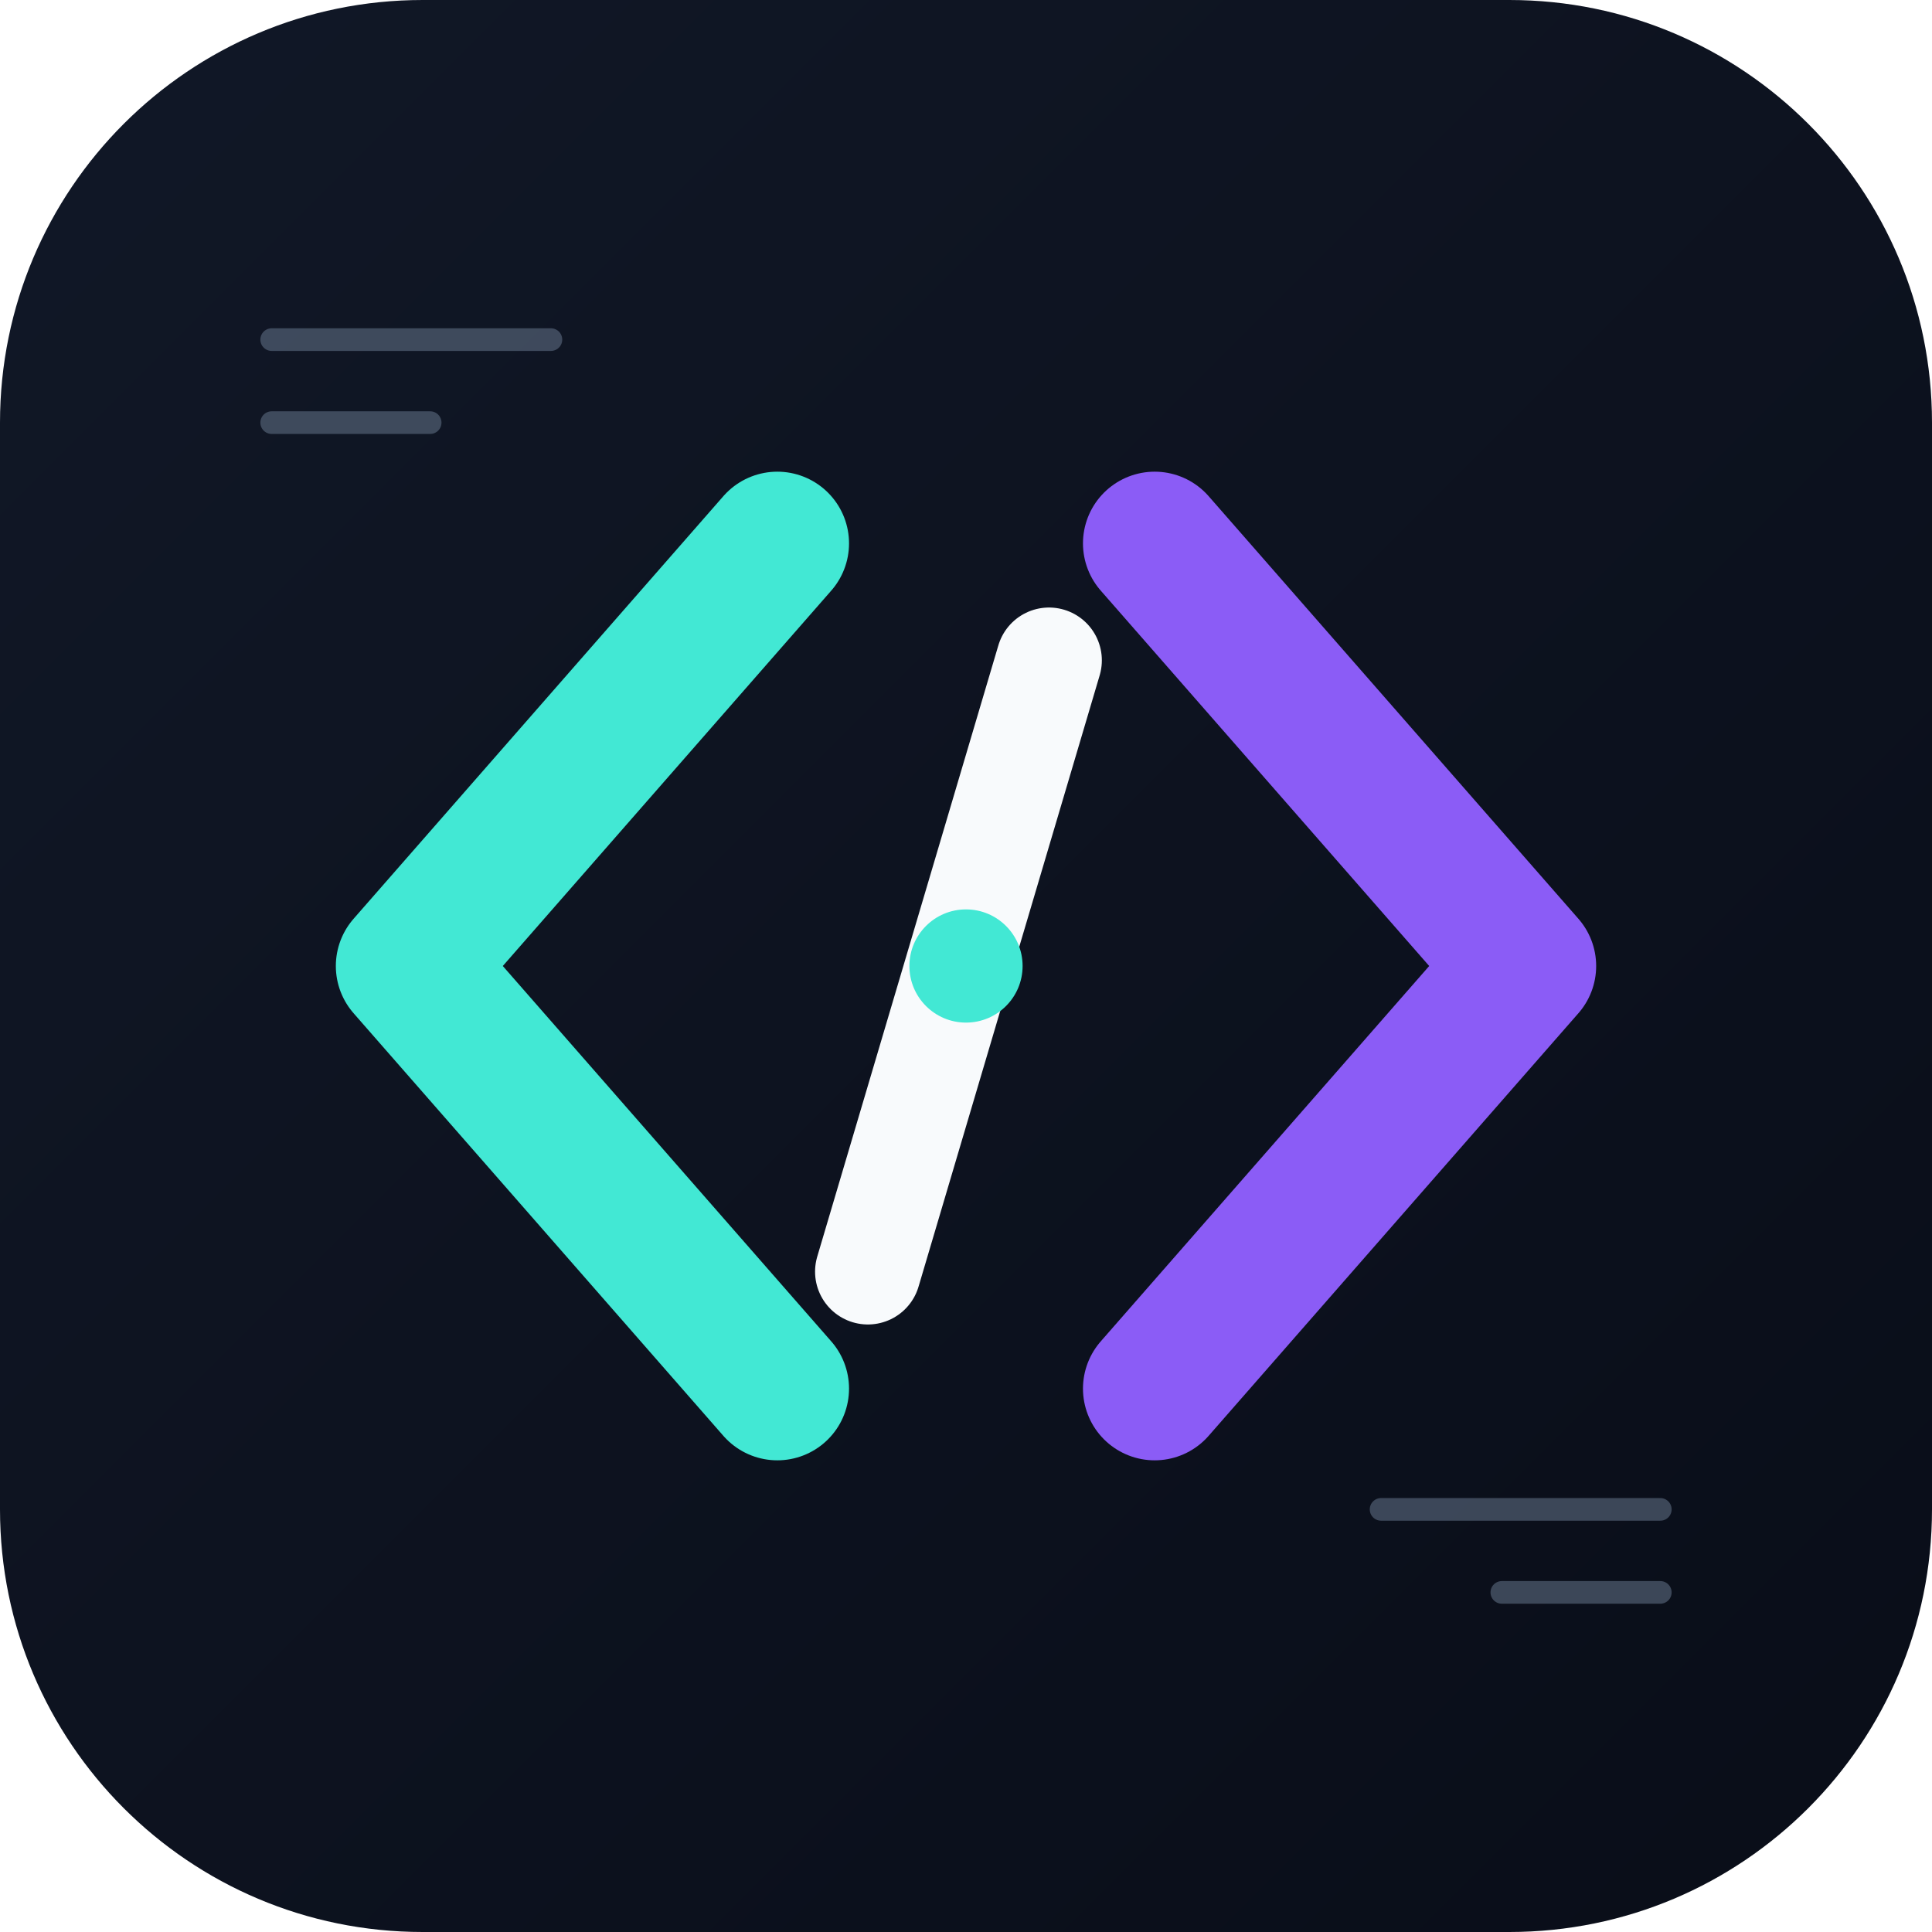
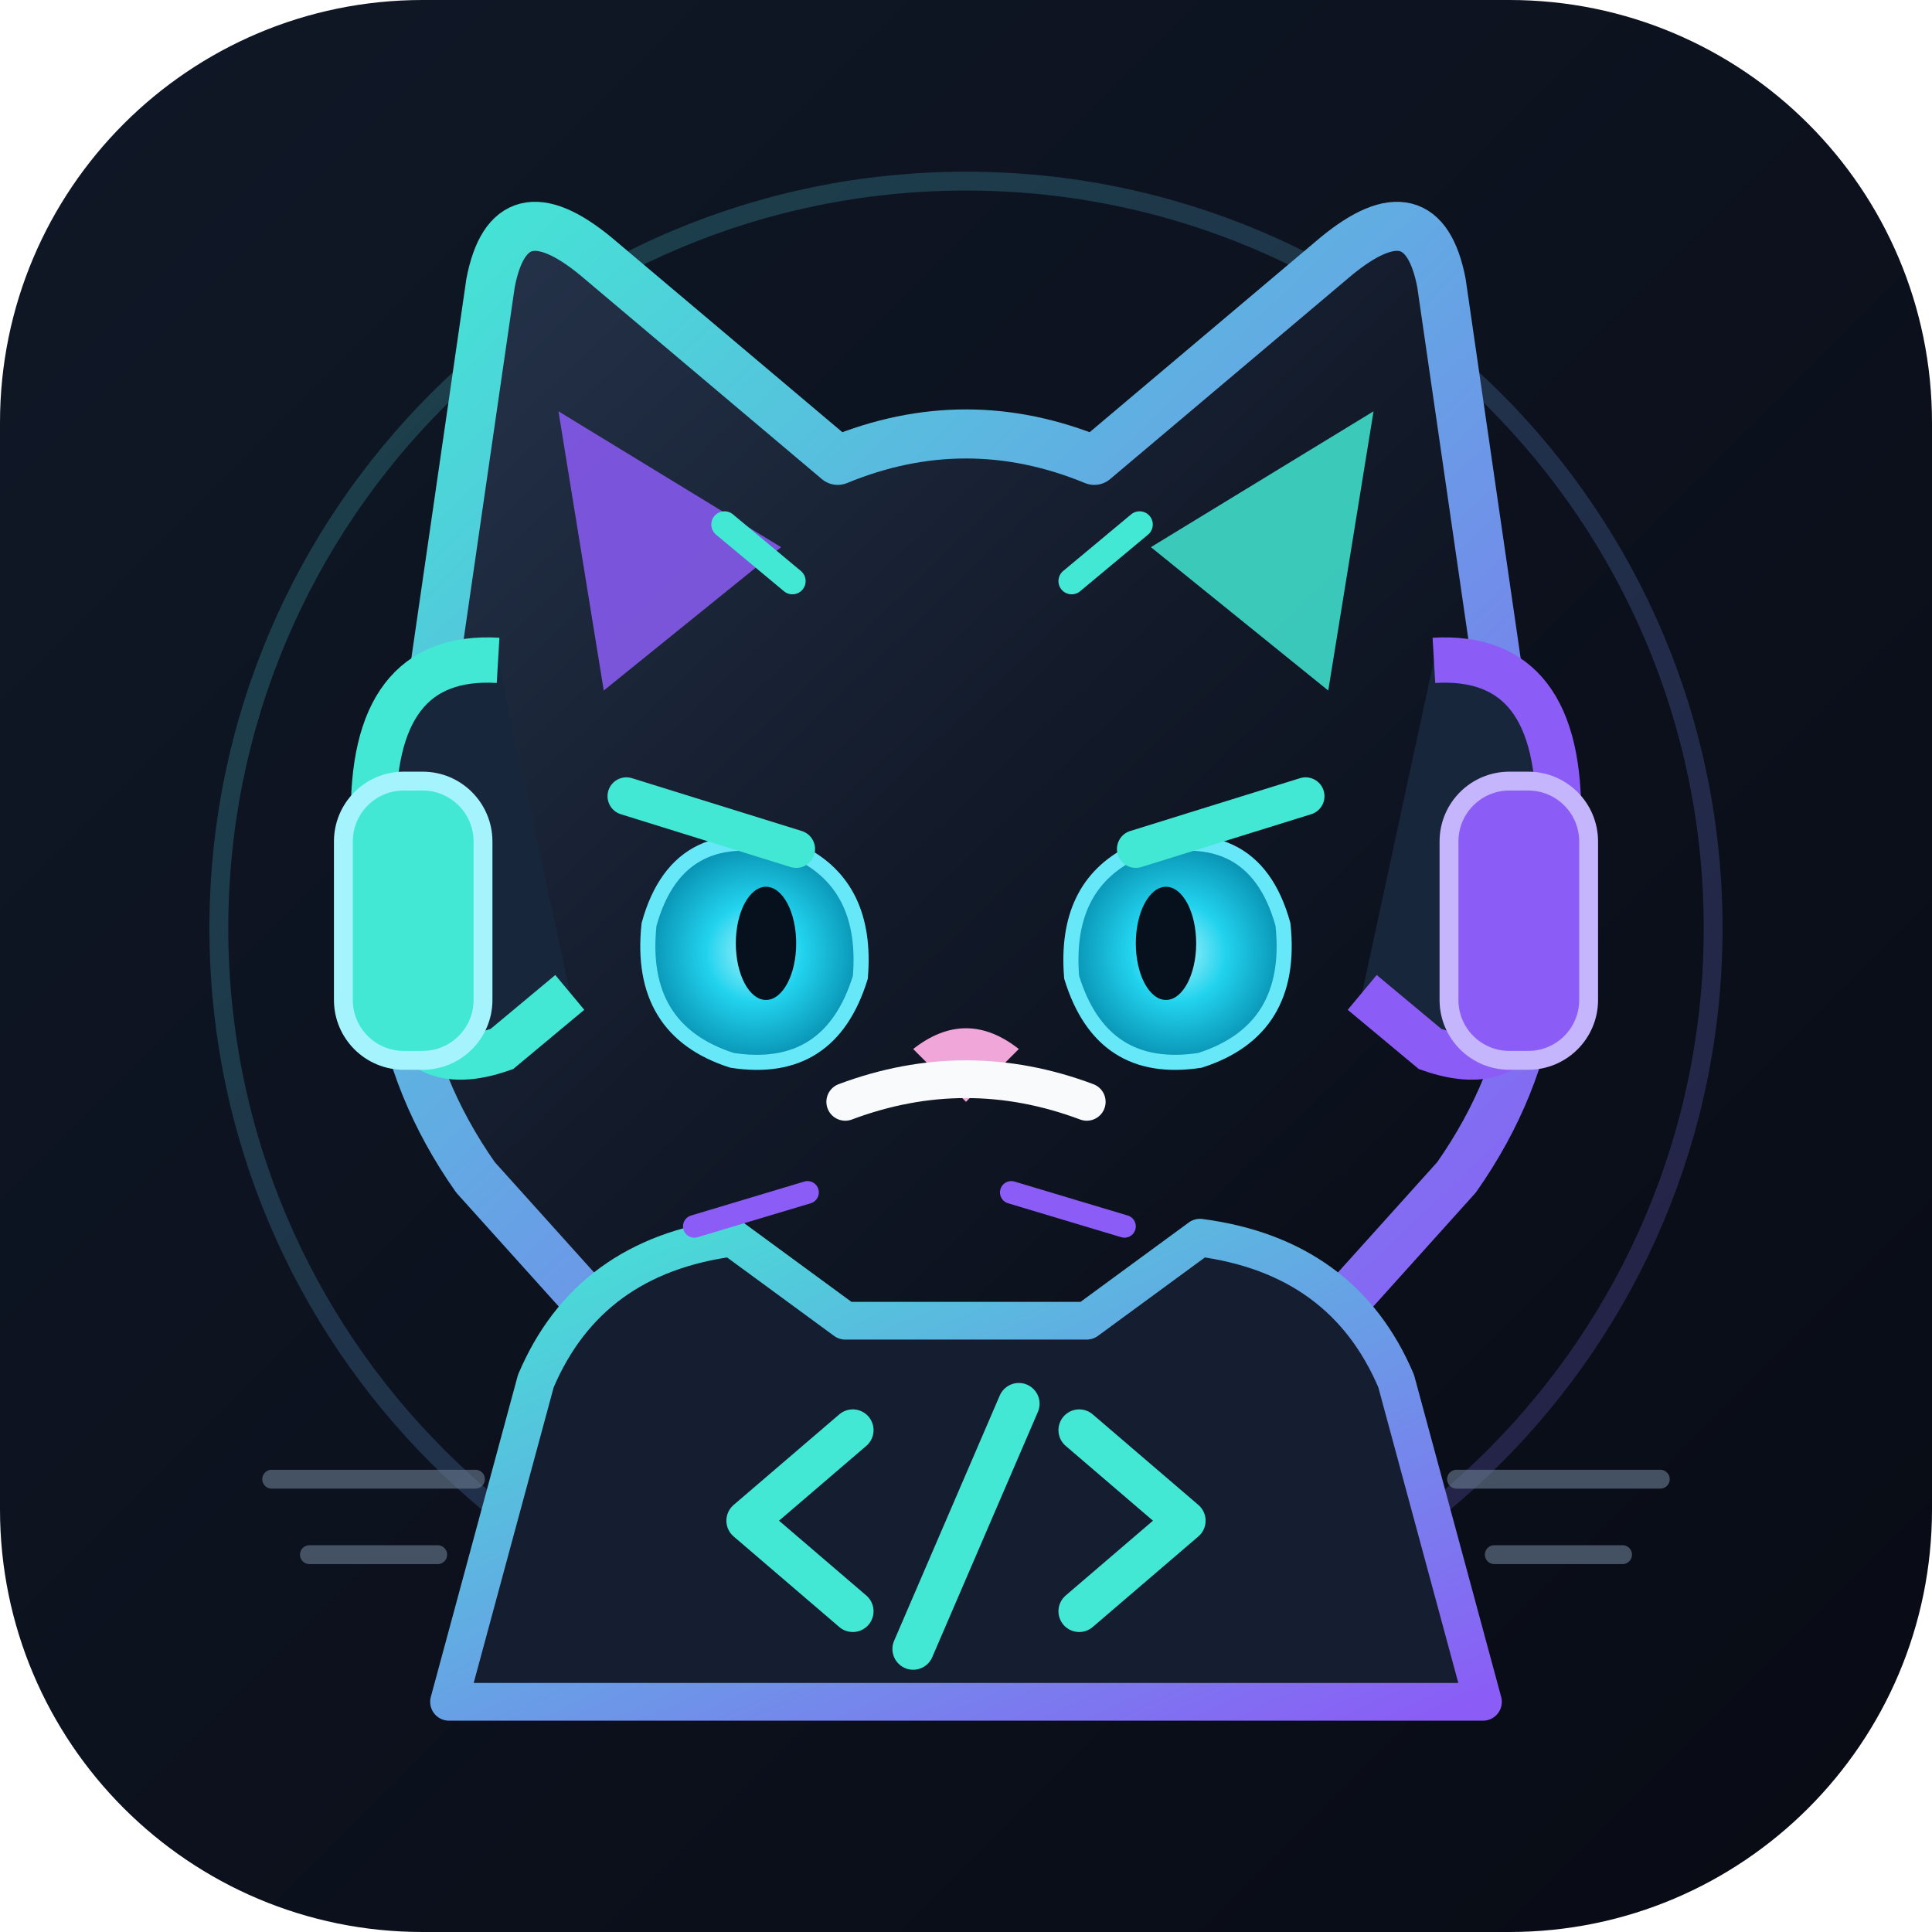
<svg xmlns="http://www.w3.org/2000/svg" viewBox="0 0 512 512" role="img" aria-labelledby="title">
  <defs>
    <linearGradient id="bg" x1="0" y1="0" x2="1" y2="1">
-       <stop stop-color="#111827" />
-       <stop offset="1" stop-color="#090D18" />
+       <stop stop-color="#101827" />
+       <stop offset="1" stop-color="#080B14" />
    </linearGradient>
-     <linearGradient id="mark" x1="0" y1="0" x2="1" y2="1">
+     <linearGradient id="fur" x1="0" y1="0" x2="1" y2="1">
+       <stop stop-color="#26354D" />
+       <stop offset=".55" stop-color="#111827" />
+       <stop offset="1" stop-color="#070B14" />
+     </linearGradient>
+     <linearGradient id="neon" x1="0" y1="0" x2="1" y2="1">
      <stop stop-color="#42E8D4" />
      <stop offset="1" stop-color="#8B5CF6" />
    </linearGradient>
+     <radialGradient id="eye">
+       <stop stop-color="#A5F3FC" />
+       <stop offset=".45" stop-color="#22D3EE" />
+       <stop offset="1" stop-color="#0891B2" />
+     </radialGradient>
  </defs>
  <rect width="512" height="512" rx="112" fill="url(#bg)" />
-   <path d="M206 144 108 256l98 112" fill="none" stroke="#42E8D4" stroke-width="38" stroke-linecap="round" stroke-linejoin="round" />
-   <path d="m306 144 98 112-98 112" fill="none" stroke="#8B5CF6" stroke-width="38" stroke-linecap="round" stroke-linejoin="round" />
-   <path d="m278 175-48 162" fill="none" stroke="#F8FAFC" stroke-width="28" stroke-linecap="round" />
-   <circle cx="256" cy="256" r="15" fill="#42E8D4" />
-   <path d="M72 90h74M72 112h42M366 400h74M398 422h42" stroke="#64748B" stroke-width="6" stroke-linecap="round" opacity=".55" />
+   <circle cx="256" cy="246" r="198" fill="none" stroke="url(#neon)" stroke-width="5" opacity=".22" />
+   <path d="M111 206 130 75Q135 49 158 68L222 122Q256 108 290 122L354 68Q377 49 382 75L401 206Q419 265 386 312L350 352 162 352 126 312Q93 265 111 206Z" fill="url(#fur)" stroke="url(#neon)" stroke-width="13" stroke-linejoin="round" />
+   <path d="M148 109 160 183 207 145Z" fill="#8B5CF6" opacity=".85" />
+   <path d="M364 109 352 183 305 145Z" fill="#42E8D4" opacity=".85" />
+   <path d="M132 175Q98 173 99 218L105 264Q110 286 133 278L151 263" fill="#18263B" stroke="#42E8D4" stroke-width="12" />
+   <path d="M380 175Q414 173 413 218L407 264Q402 286 379 278L361 263" fill="#18263B" stroke="#8B5CF6" stroke-width="12" />
+   <rect x="91" y="207" width="37" height="74" rx="16" fill="#42E8D4" stroke="#A5F3FC" stroke-width="5" />
+   <rect x="384" y="207" width="37" height="74" rx="16" fill="#8B5CF6" stroke="#C4B5FD" stroke-width="5" />
+   <path d="M142 366Q156 333 194 328L224 350 288 350 318 328Q356 333 370 366L393 451H119Z" fill="#151D30" stroke="url(#neon)" stroke-width="10" stroke-linejoin="round" />
+   <path d="M226 379l-28 24 28 24M286 379l28 24-28 24M270 372l-28 65" fill="none" stroke="#42E8D4" stroke-width="11" stroke-linecap="round" stroke-linejoin="round" />
+   <path d="M172 245Q180 216 212 226Q230 235 228 259Q220 285 194 281Q169 273 172 245Z" fill="url(#eye)" stroke="#67E8F9" stroke-width="4" />
+   <path d="M284 259Q282 235 300 226Q332 216 340 245Q343 273 318 281Q292 285 284 259Z" fill="url(#eye)" stroke="#67E8F9" stroke-width="4" />
+   <ellipse cx="203" cy="250" rx="8" ry="15" fill="#07111D" />
+   <ellipse cx="309" cy="250" rx="8" ry="15" fill="#07111D" />
+   <path d="M166 211l45 14M301 225l45-14" stroke="#42E8D4" stroke-width="10" stroke-linecap="round" />
+   <path d="M242 278Q256 267 270 278L256 292Z" fill="#F0A6D8" />
+   <path d="M224 292 Q256 280 288 292" fill="none" stroke="#F8FAFC" stroke-width="10" stroke-linecap="round" />
+   <path d="M214 316l-30 9M298 325l-30-9" stroke="#8B5CF6" stroke-width="6" stroke-linecap="round" />
+   <path d="M210 154l-18-15M302 139l-18 15" stroke="#42E8D4" stroke-width="7" stroke-linecap="round" />
+   <path d="M72 392h54M386 392h54M82 412h34M396 412h34" stroke="#64748B" stroke-width="5" stroke-linecap="round" opacity=".65" />
</svg>
